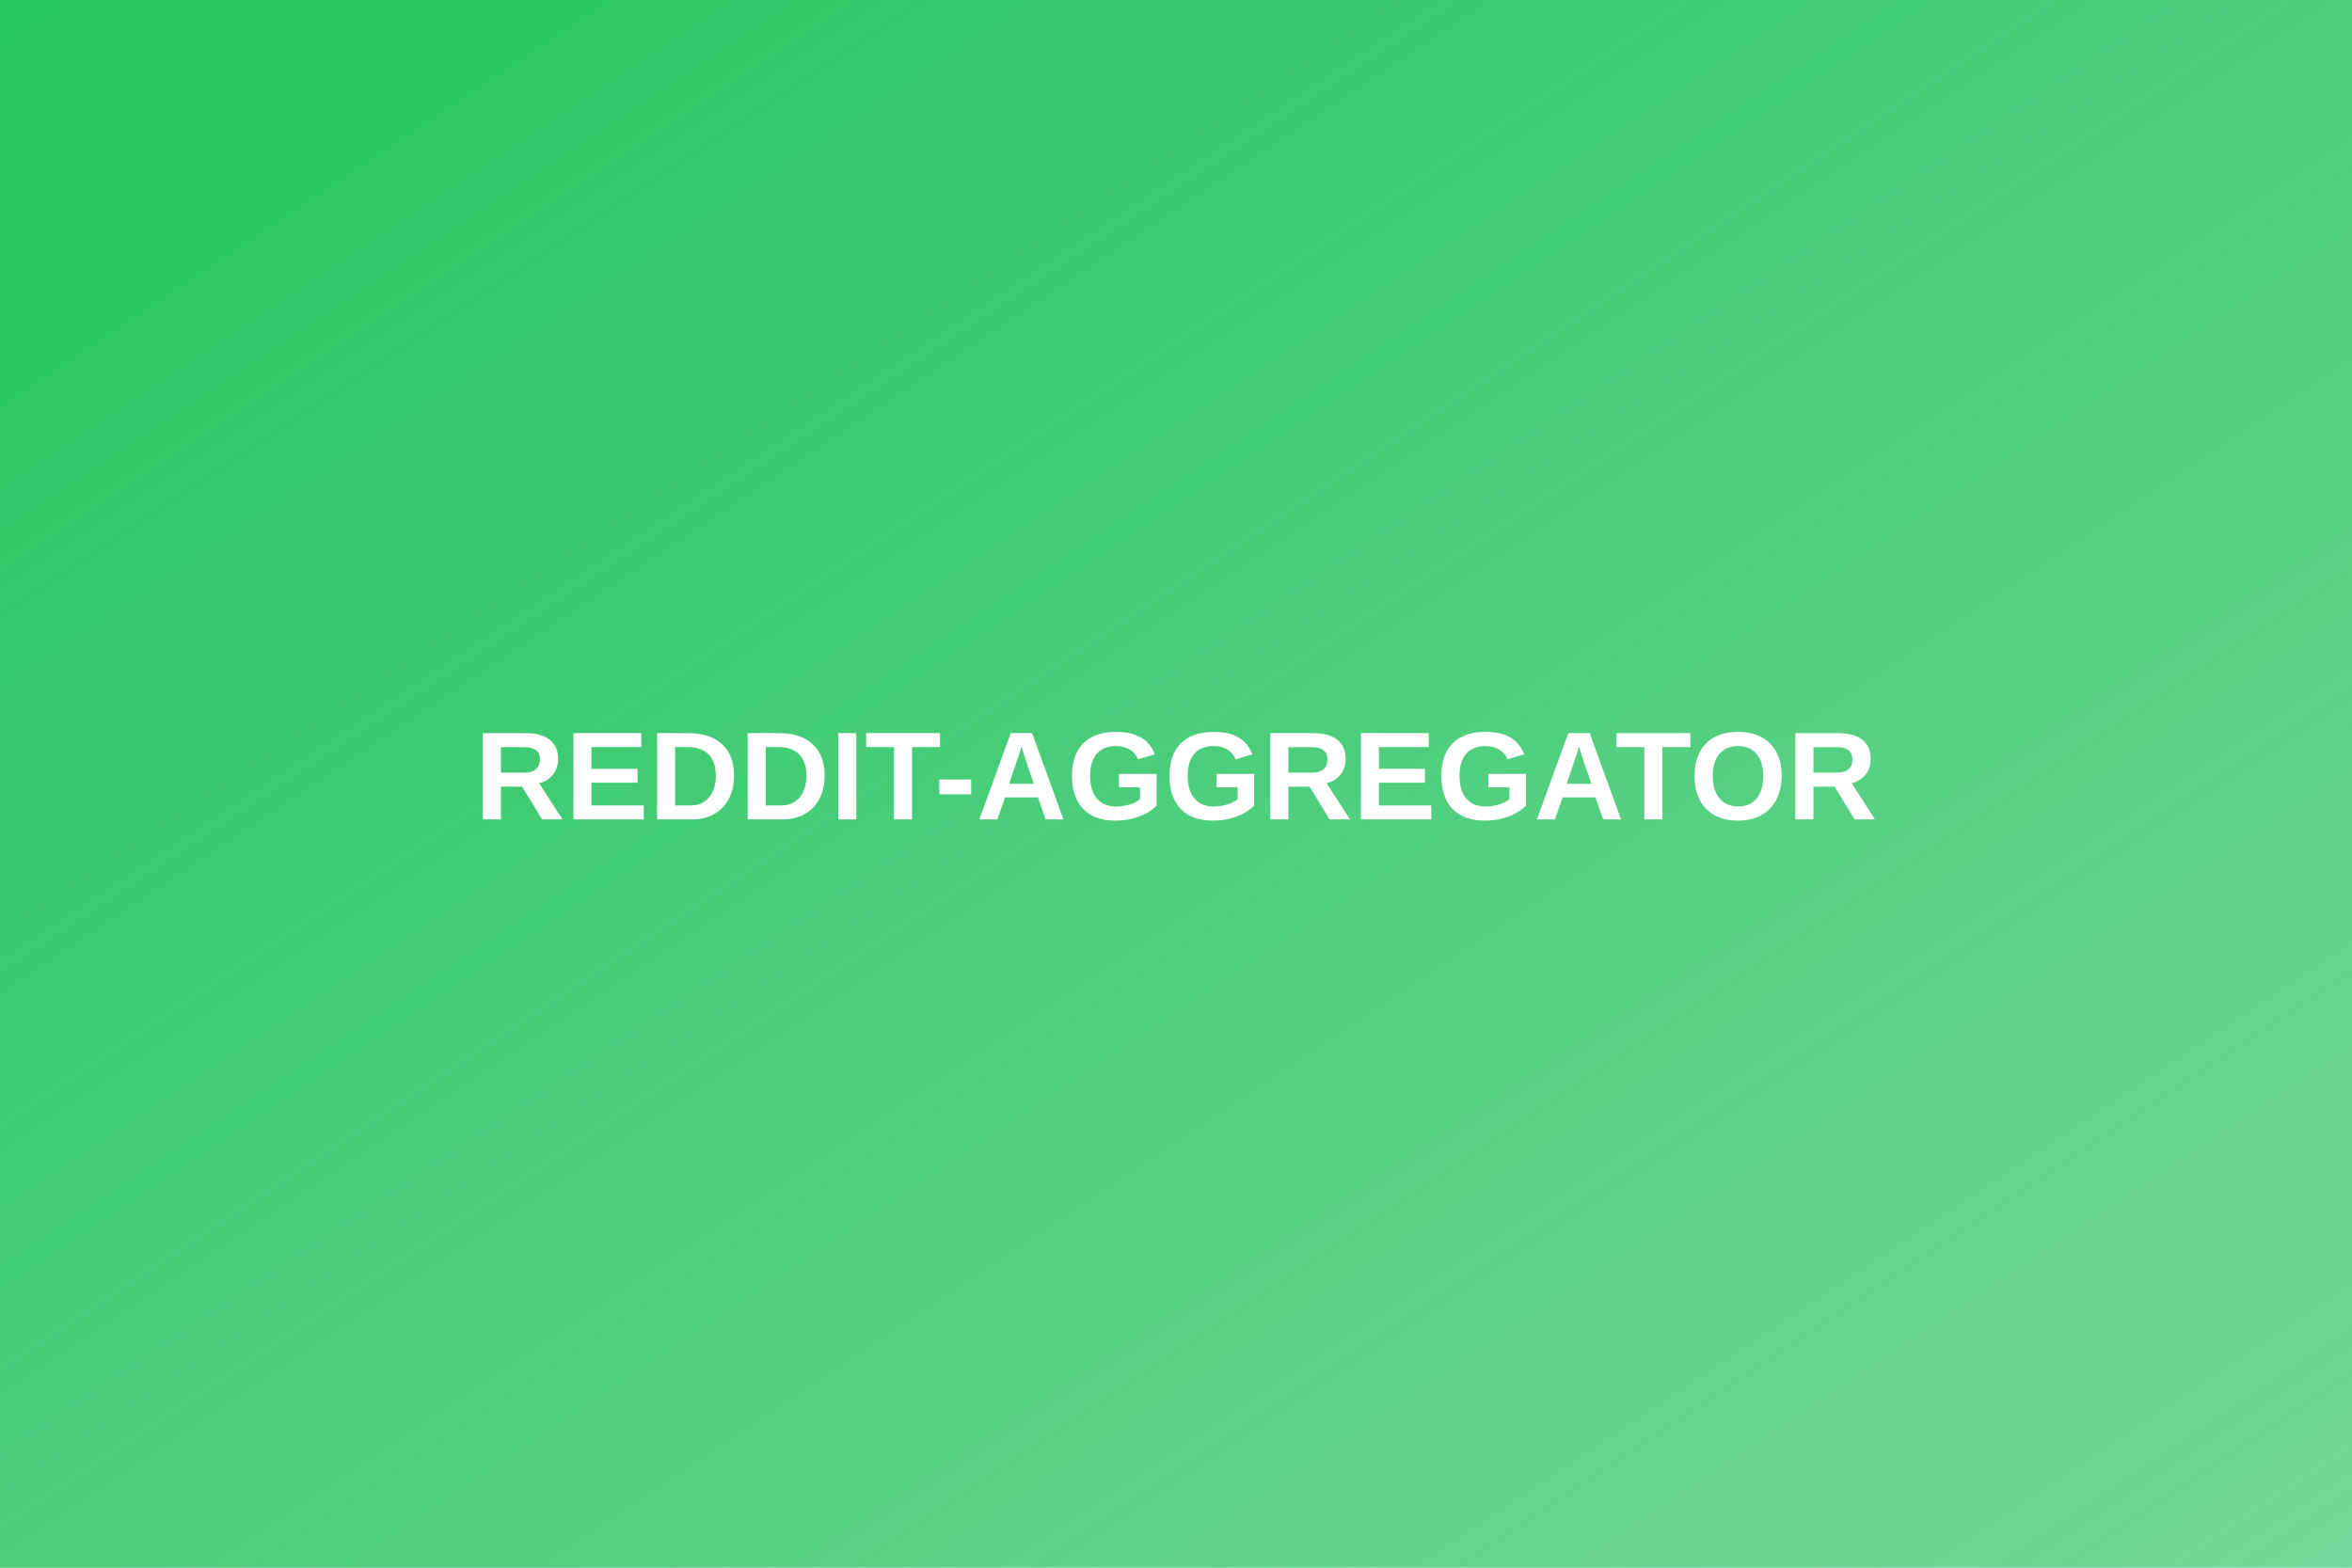
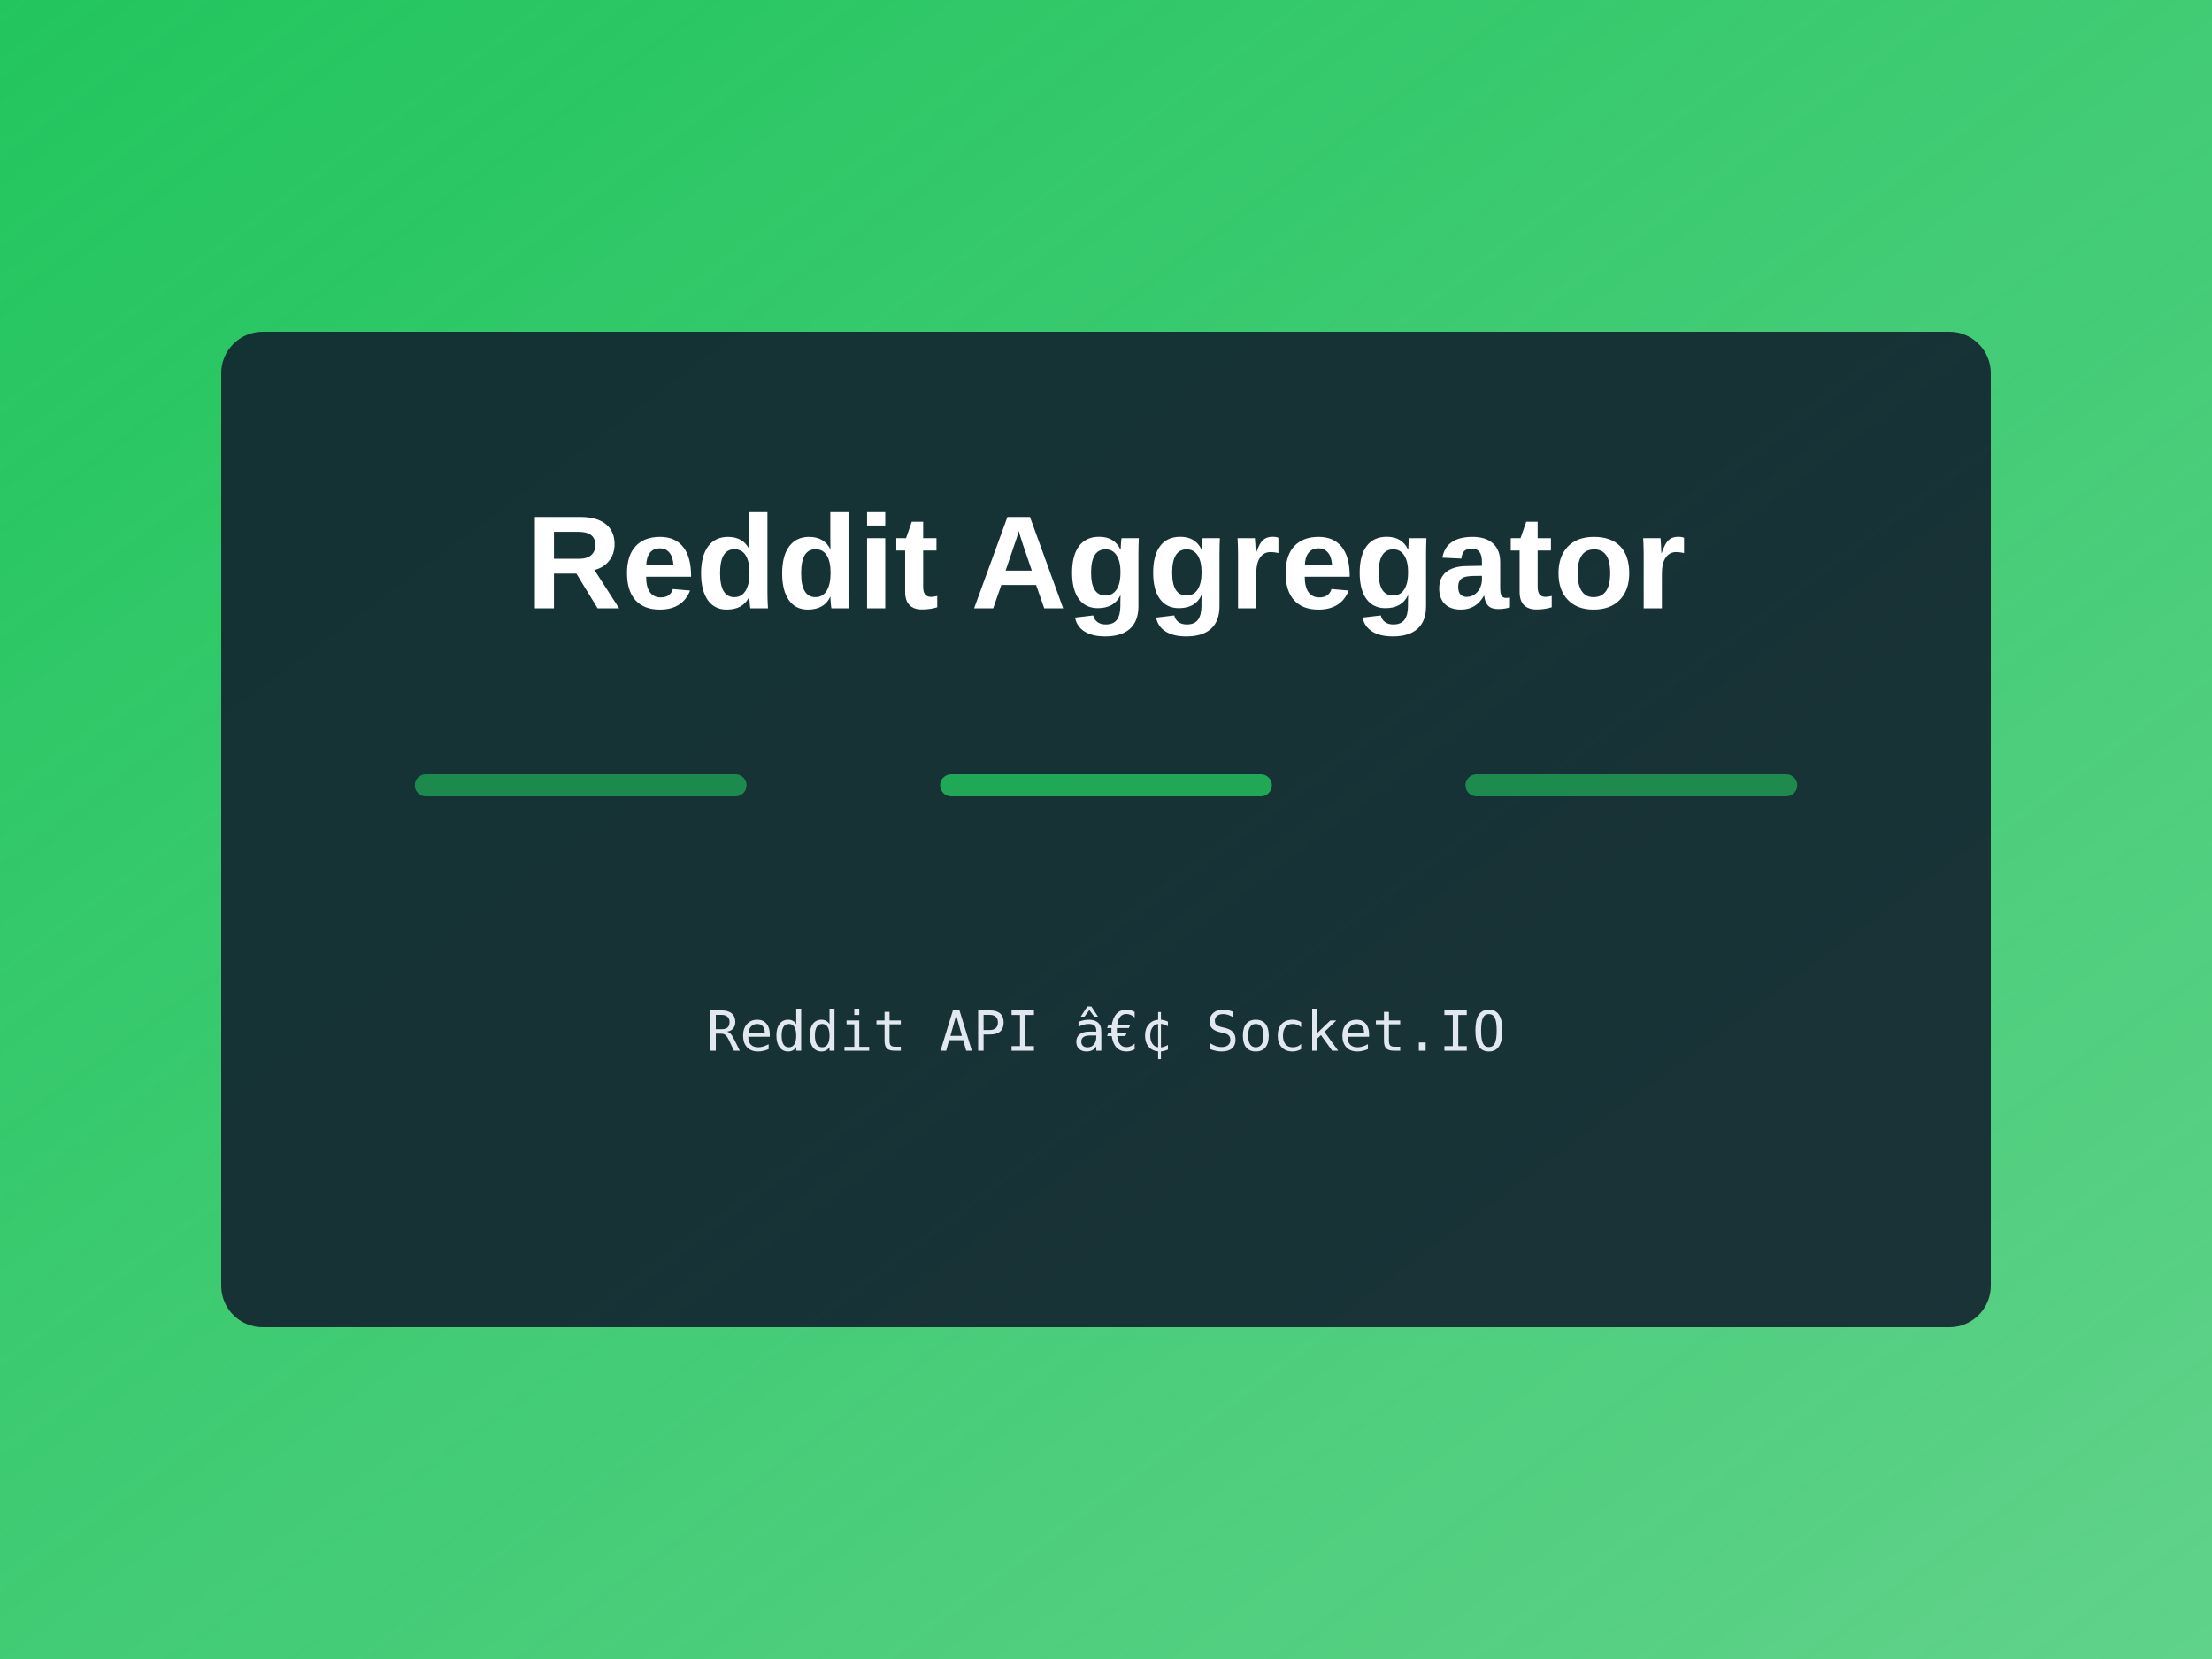
- <svg xmlns="http://www.w3.org/2000/svg" width="600" height="400">
+ <svg xmlns="http://www.w3.org/2000/svg" width="800" height="600">
  <defs>
-     <linearGradient id="grad15" x1="0%" y1="0%" x2="100%" y2="100%">
+     <linearGradient id="grad-reddit-aggregator" x1="0%" y1="0%" x2="100%" y2="100%">
      <stop offset="0%" style="stop-color:#22c55e;stop-opacity:1" />
-       <stop offset="100%" style="stop-color:#22c55e;stop-opacity:0.6" />
+       <stop offset="100%" style="stop-color:#22c55e;stop-opacity:0.7" />
    </linearGradient>
  </defs>
-   <rect width="600" height="400" fill="url(#grad15)" />
-   <text x="50%" y="50%" dominant-baseline="middle" text-anchor="middle" fill="white" font-size="32" font-family="Arial, sans-serif" font-weight="bold">REDDIT-AGGREGATOR</text>
+   <rect width="800" height="600" fill="url(#grad-reddit-aggregator)" />
+   <rect x="80" y="120" width="640" height="360" rx="15" fill="#0f172a" opacity="0.85" />
+   <text x="400" y="220" text-anchor="middle" fill="#ffffff" font-size="48" font-family="Arial, sans-serif" font-weight="bold">Reddit Aggregator</text>
+   <text x="400" y="380" text-anchor="middle" fill="#e2e8f0" font-size="20" font-family="monospace">Reddit API â€¢ Socket.IO</text>
+   <rect x="150" y="280" width="120" height="8" rx="4" fill="#22c55e" opacity="0.6" />
+   <rect x="340" y="280" width="120" height="8" rx="4" fill="#22c55e" opacity="0.8" />
+   <rect x="530" y="280" width="120" height="8" rx="4" fill="#22c55e" opacity="0.6" />
</svg>
